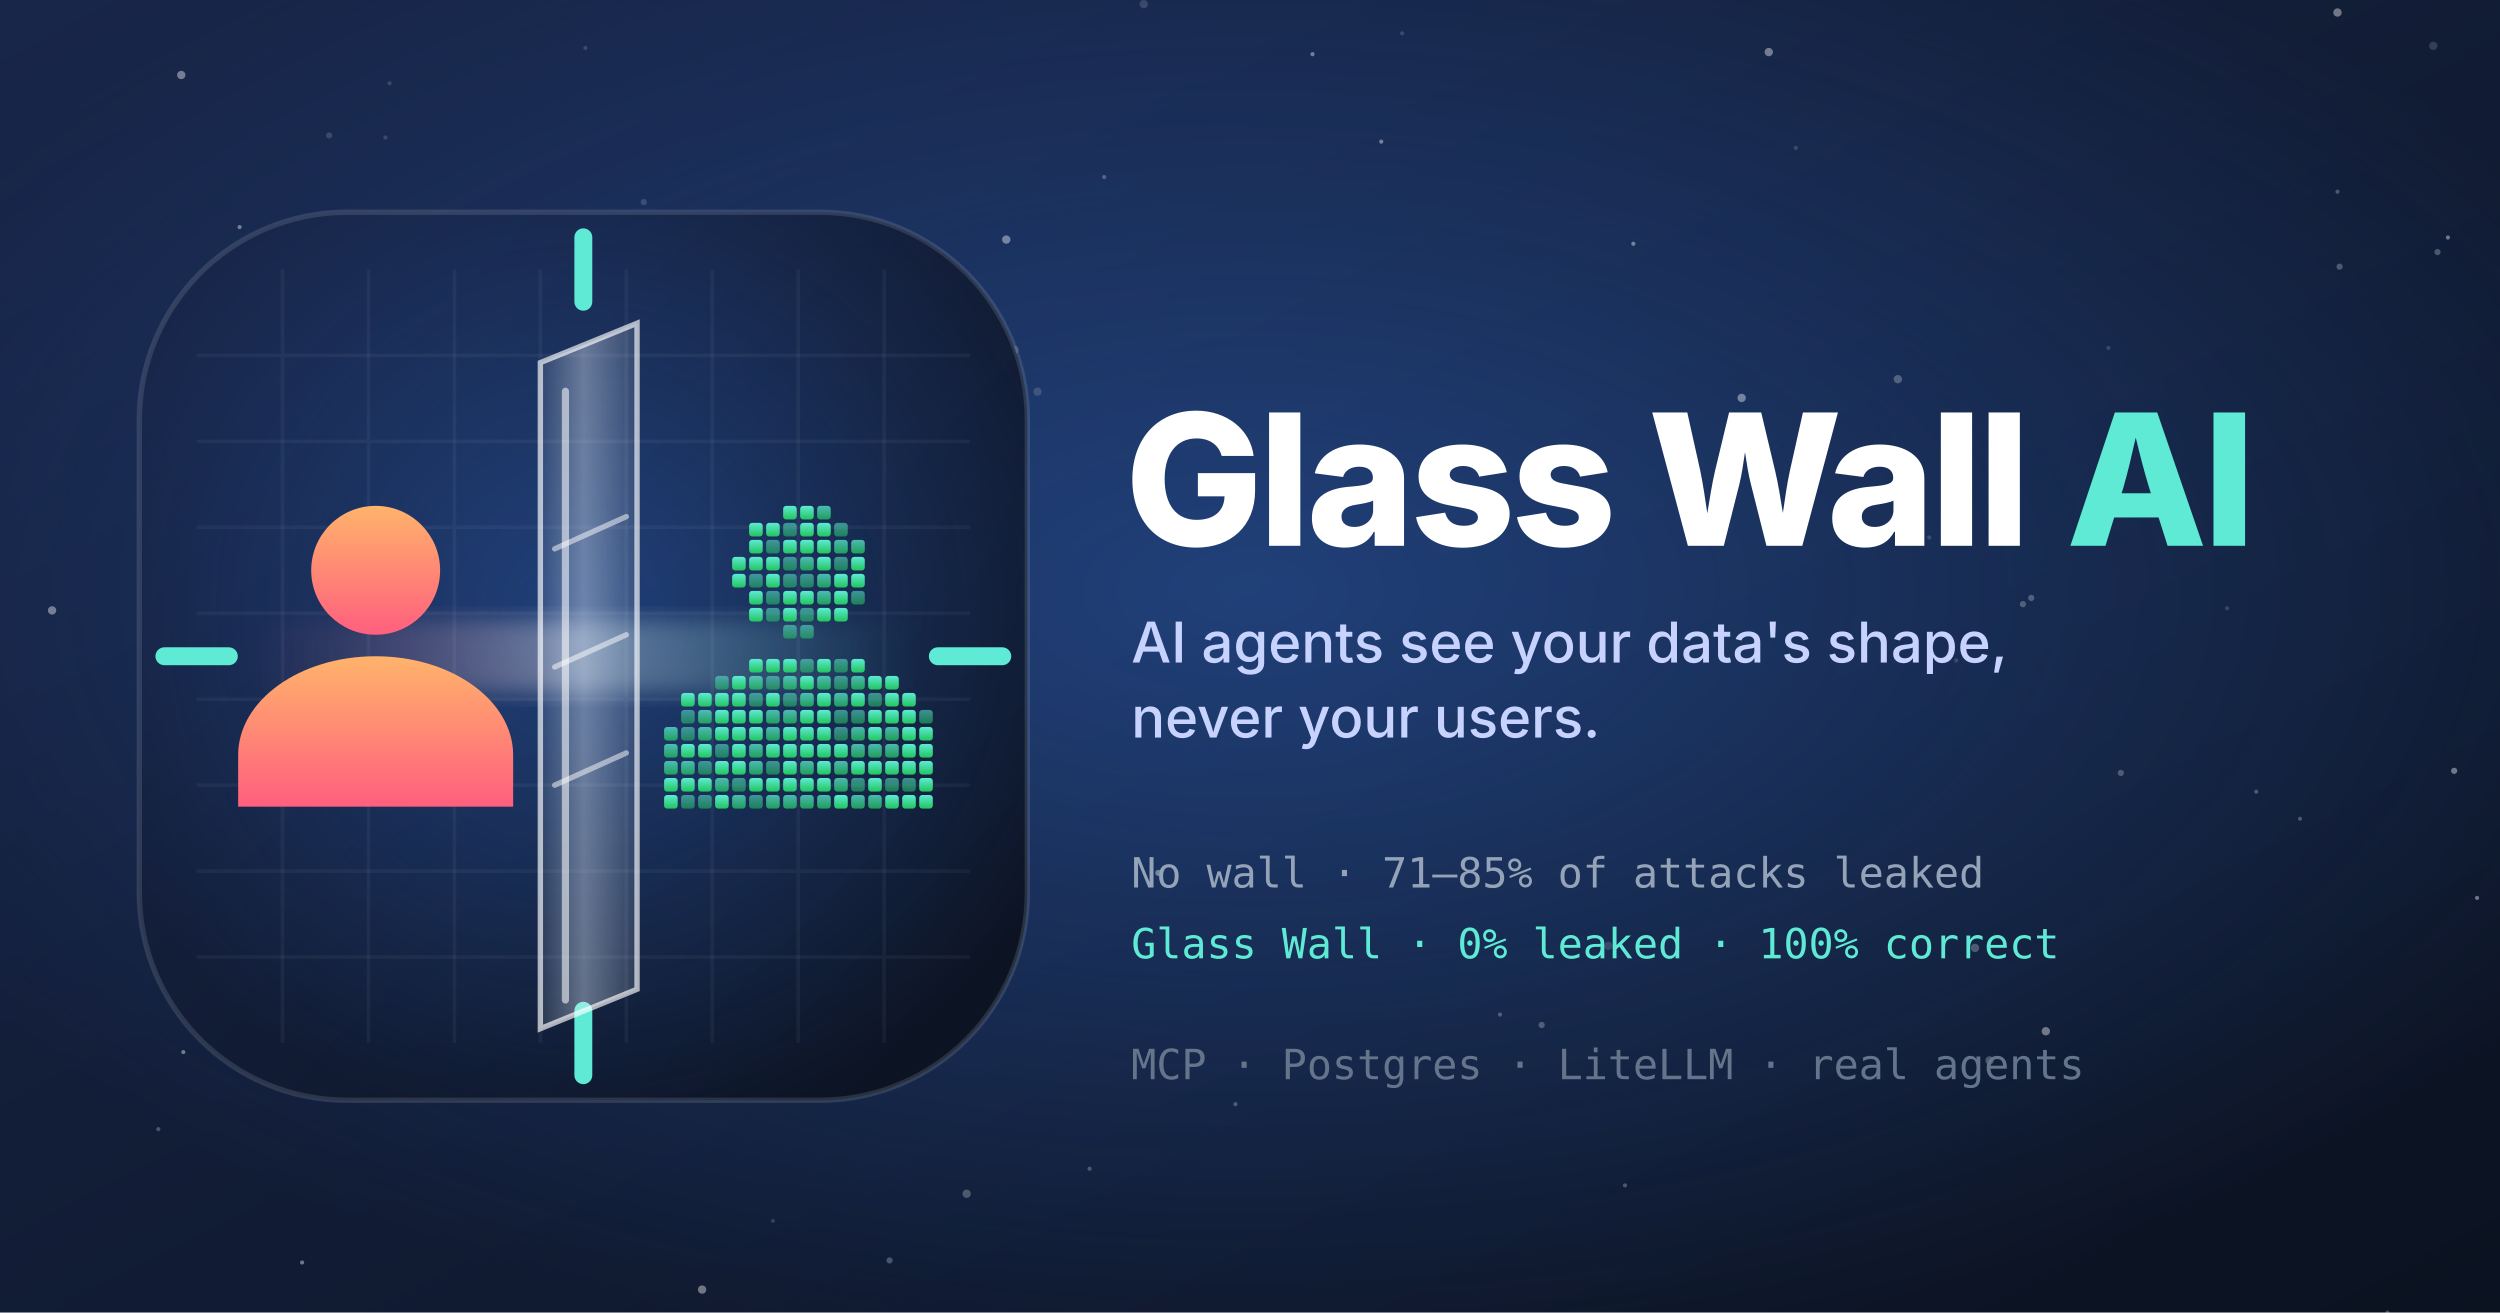
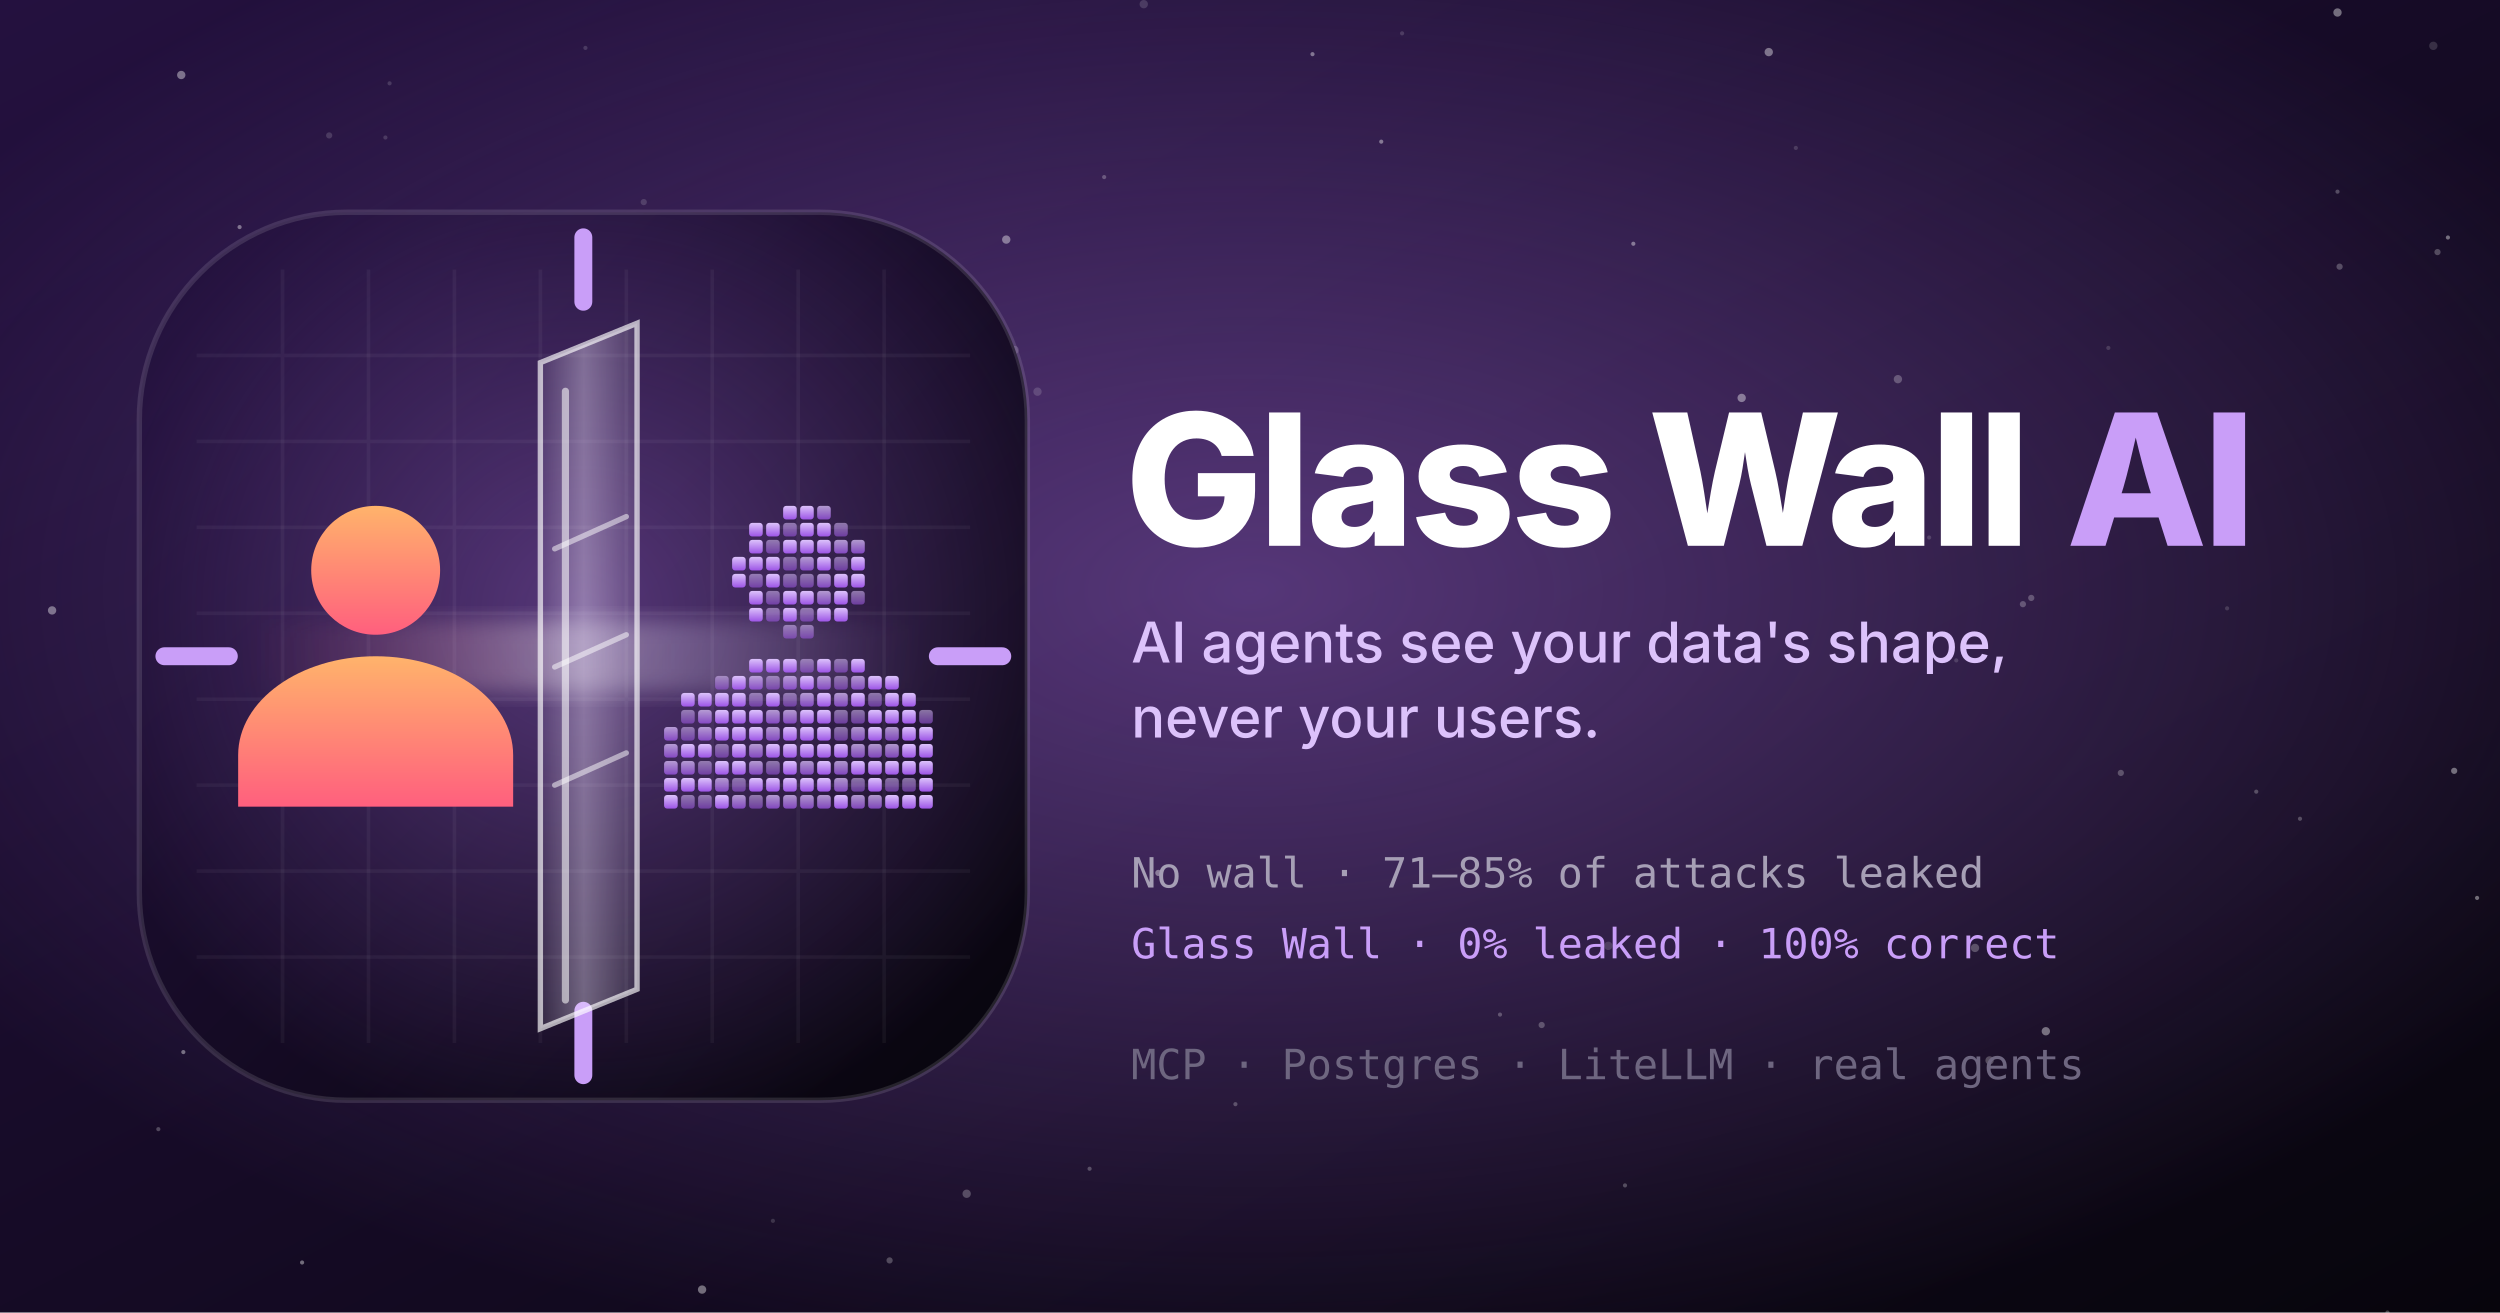
<svg xmlns="http://www.w3.org/2000/svg" viewBox="0 0 1200 630" width="1200" height="630">
  <defs>
    <linearGradient id="bg" x1="0" y1="0" x2="1" y2="1">
-       <stop offset="0" stop-color="#18264a" />
-       <stop offset="1" stop-color="#0b1220" />
+       <stop offset="0" stop-color="#24113f" />
+       <stop offset="1" stop-color="#07050c" />
    </linearGradient>
    <radialGradient id="glow" cx="0.5" cy="0.45" r="0.6">
-       <stop offset="0" stop-color="#3b82f6" stop-opacity="0.35" />
-       <stop offset="1" stop-color="#3b82f6" stop-opacity="0" />
+       <stop offset="0" stop-color="#b577f3" stop-opacity="0.40" />
+       <stop offset="1" stop-color="#b577f3" stop-opacity="0" />
    </radialGradient>
    <linearGradient id="warm" x1="0" y1="0" x2="0" y2="1">
      <stop offset="0" stop-color="#ffb36b" />
      <stop offset="1" stop-color="#ff5f7e" />
    </linearGradient>
    <linearGradient id="tok" x1="0" y1="0" x2="0" y2="1">
-       <stop offset="0" stop-color="#5eead4" />
-       <stop offset="1" stop-color="#22c55e" />
+       <stop offset="0" stop-color="#dcc2fb" />
+       <stop offset="1" stop-color="#9d55e6" />
    </linearGradient>
    <linearGradient id="glass" x1="0" y1="0" x2="1" y2="0">
-       <stop offset="0" stop-color="#e8f3ff" stop-opacity="0.10" />
-       <stop offset="0.45" stop-color="#e8f3ff" stop-opacity="0.38" />
-       <stop offset="1" stop-color="#e8f3ff" stop-opacity="0.12" />
+       <stop offset="0" stop-color="#f3e8ff" stop-opacity="0.10" />
+       <stop offset="0.45" stop-color="#f3e8ff" stop-opacity="0.38" />
+       <stop offset="1" stop-color="#f3e8ff" stop-opacity="0.12" />
    </linearGradient>
    <linearGradient id="beam" x1="0" y1="0" x2="1" y2="0">
      <stop offset="0" stop-color="#ff5f7e" stop-opacity="0" />
      <stop offset="0.48" stop-color="#ffffff" stop-opacity="0.35" />
-       <stop offset="1" stop-color="#5eead4" stop-opacity="0" />
+       <stop offset="1" stop-color="#dcc2fb" stop-opacity="0" />
    </linearGradient>
    <filter id="soft" x="-20%" y="-20%" width="140%" height="140%">
      <feGaussianBlur stdDeviation="6" />
    </filter>
  </defs>
  <rect width="1200" height="630" fill="url(#bg)" />
  <rect width="1200" height="630" fill="url(#glow)" />
  <circle cx="275" cy="331" r="1" fill="#ffffff" opacity="0.4" />
  <circle cx="115" cy="109" r="1" fill="#ffffff" opacity="0.4" />
  <circle cx="487" cy="168" r="2" fill="#ffffff" opacity="0.15" />
  <circle cx="483" cy="115" r="2" fill="#ffffff" opacity="0.4" />
  <circle cx="523" cy="561" r="1" fill="#ffffff" opacity="0.25" />
  <circle cx="1175" cy="114" r="1" fill="#ffffff" opacity="0.4" />
  <circle cx="663" cy="68" r="1" fill="#ffffff" opacity="0.4" />
  <circle cx="464" cy="573" r="2" fill="#ffffff" opacity="0.25" />
  <circle cx="948" cy="455" r="2" fill="#ffffff" opacity="0.25" />
  <circle cx="1170" cy="121" r="1.5" fill="#ffffff" opacity="0.25" />
  <circle cx="926" cy="258" r="1" fill="#ffffff" opacity="0.15" />
  <circle cx="971" cy="290" r="1.5" fill="#ffffff" opacity="0.25" />
  <circle cx="530" cy="85" r="1" fill="#ffffff" opacity="0.25" />
  <circle cx="218" cy="364" r="1" fill="#ffffff" opacity="0.15" />
  <circle cx="427" cy="605" r="1.5" fill="#ffffff" opacity="0.25" />
  <circle cx="740" cy="492" r="1.5" fill="#ffffff" opacity="0.25" />
  <circle cx="1069" cy="292" r="1" fill="#ffffff" opacity="0.15" />
  <circle cx="371" cy="586" r="1" fill="#ffffff" opacity="0.15" />
  <circle cx="88" cy="505" r="1" fill="#ffffff" opacity="0.4" />
  <circle cx="309" cy="97" r="1.5" fill="#ffffff" opacity="0.15" />
  <circle cx="337" cy="619" r="2" fill="#ffffff" opacity="0.4" />
  <circle cx="287" cy="208" r="1" fill="#ffffff" opacity="0.25" />
  <circle cx="593" cy="530" r="1" fill="#ffffff" opacity="0.25" />
  <circle cx="784" cy="117" r="1" fill="#ffffff" opacity="0.4" />
  <circle cx="772" cy="454" r="2" fill="#ffffff" opacity="0.15" />
  <circle cx="415" cy="462" r="1" fill="#ffffff" opacity="0.4" />
  <circle cx="982" cy="495" r="2" fill="#ffffff" opacity="0.4" />
  <circle cx="231" cy="519" r="1.5" fill="#ffffff" opacity="0.15" />
  <circle cx="1122" cy="92" r="1" fill="#ffffff" opacity="0.25" />
  <circle cx="1104" cy="393" r="1" fill="#ffffff" opacity="0.25" />
  <circle cx="25" cy="293" r="2" fill="#ffffff" opacity="0.4" />
  <circle cx="158" cy="65" r="1.5" fill="#ffffff" opacity="0.15" />
  <circle cx="1168" cy="22" r="2" fill="#ffffff" opacity="0.15" />
  <circle cx="1083" cy="380" r="1" fill="#ffffff" opacity="0.25" />
  <circle cx="1123" cy="128" r="1.5" fill="#ffffff" opacity="0.25" />
  <circle cx="673" cy="16" r="1" fill="#ffffff" opacity="0.15" />
  <circle cx="187" cy="40" r="1" fill="#ffffff" opacity="0.15" />
  <circle cx="862" cy="71" r="1" fill="#ffffff" opacity="0.15" />
  <circle cx="429" cy="196" r="1" fill="#ffffff" opacity="0.4" />
  <circle cx="939" cy="317" r="1" fill="#ffffff" opacity="0.15" />
  <circle cx="780" cy="569" r="1" fill="#ffffff" opacity="0.25" />
  <circle cx="228" cy="180" r="1" fill="#ffffff" opacity="0.25" />
  <circle cx="78" cy="408" r="1.5" fill="#ffffff" opacity="0.15" />
  <circle cx="836" cy="191" r="2" fill="#ffffff" opacity="0.4" />
  <circle cx="556" cy="419" r="1.5" fill="#ffffff" opacity="0.4" />
  <circle cx="156" cy="429" r="1" fill="#ffffff" opacity="0.4" />
  <circle cx="720" cy="487" r="1" fill="#ffffff" opacity="0.25" />
  <circle cx="1122" cy="6" r="2" fill="#ffffff" opacity="0.4" />
  <circle cx="136" cy="192" r="1" fill="#ffffff" opacity="0.15" />
  <circle cx="1018" cy="371" r="1.5" fill="#ffffff" opacity="0.25" />
  <circle cx="498" cy="188" r="2" fill="#ffffff" opacity="0.15" />
  <circle cx="549" cy="2" r="2" fill="#ffffff" opacity="0.15" />
  <circle cx="442" cy="318" r="2" fill="#ffffff" opacity="0.25" />
  <circle cx="281" cy="23" r="1" fill="#ffffff" opacity="0.15" />
  <circle cx="185" cy="66" r="1" fill="#ffffff" opacity="0.15" />
  <circle cx="1146" cy="630" r="1" fill="#ffffff" opacity="0.25" />
  <circle cx="87" cy="36" r="2" fill="#ffffff" opacity="0.4" />
  <circle cx="1189" cy="431" r="1" fill="#ffffff" opacity="0.4" />
  <circle cx="459" cy="479" r="1" fill="#ffffff" opacity="0.25" />
  <circle cx="630" cy="26" r="1" fill="#ffffff" opacity="0.4" />
  <circle cx="1012" cy="167" r="1" fill="#ffffff" opacity="0.15" />
  <circle cx="1178" cy="370" r="1.5" fill="#ffffff" opacity="0.4" />
  <circle cx="911" cy="182" r="2" fill="#ffffff" opacity="0.25" />
  <circle cx="975" cy="287" r="1.5" fill="#ffffff" opacity="0.25" />
  <circle cx="849" cy="25" r="2" fill="#ffffff" opacity="0.4" />
  <circle cx="145" cy="606" r="1" fill="#ffffff" opacity="0.4" />
  <circle cx="153" cy="271" r="1" fill="#ffffff" opacity="0.15" />
  <circle cx="955" cy="509" r="2" fill="#ffffff" opacity="0.25" />
  <circle cx="76" cy="542" r="1" fill="#ffffff" opacity="0.25" />
  <g transform="translate(60 95) scale(0.859375)">
    <rect x="8" y="8" width="496" height="496" rx="116" fill="url(#bg)" />
    <rect x="8" y="8" width="496" height="496" rx="116" fill="url(#glow)" />
    <path d="M88 40V472M40 88H472" stroke="#ffffff" stroke-opacity="0.045" stroke-width="2" />
    <path d="M136 40V472M40 136H472" stroke="#ffffff" stroke-opacity="0.045" stroke-width="2" />
    <path d="M184 40V472M40 184H472" stroke="#ffffff" stroke-opacity="0.045" stroke-width="2" />
    <path d="M232 40V472M40 232H472" stroke="#ffffff" stroke-opacity="0.045" stroke-width="2" />
    <path d="M280 40V472M40 280H472" stroke="#ffffff" stroke-opacity="0.045" stroke-width="2" />
    <path d="M328 40V472M40 328H472" stroke="#ffffff" stroke-opacity="0.045" stroke-width="2" />
    <path d="M376 40V472M40 376H472" stroke="#ffffff" stroke-opacity="0.045" stroke-width="2" />
    <path d="M424 40V472M40 424H472" stroke="#ffffff" stroke-opacity="0.045" stroke-width="2" />
-     <g stroke="#5eead4" stroke-width="10" stroke-linecap="round">
+     <g stroke="#c99ef8" stroke-width="10" stroke-linecap="round">
      <path d="M256 22V58M256 454V490M22 256H58M454 256H490" />
    </g>
    <rect x="70" y="236" width="372" height="40" fill="url(#beam)" filter="url(#soft)" />
    <g fill="url(#warm)">
      <circle cx="140" cy="208.0" r="36.0" />
      <path d="M63.2,340.0 V311.2 A76.8,55.2 0 0 1 216.8,311.2 V340.0 Z" />
    </g>
    <g fill="url(#tok)">
      <rect x="367.6" y="172.0" width="7.6" height="7.6" rx="1.7" opacity="1" />
      <rect x="377.1" y="172.0" width="7.6" height="7.6" rx="1.7" opacity="1" />
      <rect x="386.6" y="172.0" width="7.6" height="7.6" rx="1.7" opacity="0.75" />
      <rect x="348.6" y="181.5" width="7.6" height="7.6" rx="1.7" opacity="1" />
      <rect x="358.1" y="181.5" width="7.6" height="7.6" rx="1.7" opacity="1" />
      <rect x="367.6" y="181.5" width="7.6" height="7.6" rx="1.7" opacity="0.55" />
      <rect x="377.1" y="181.5" width="7.6" height="7.6" rx="1.7" opacity="1" />
      <rect x="386.6" y="181.5" width="7.6" height="7.6" rx="1.7" opacity="1" />
      <rect x="396.1" y="181.5" width="7.6" height="7.6" rx="1.7" opacity="0.55" />
      <rect x="348.6" y="191.0" width="7.6" height="7.6" rx="1.7" opacity="1" />
      <rect x="358.1" y="191.0" width="7.6" height="7.6" rx="1.7" opacity="0.55" />
      <rect x="367.6" y="191.0" width="7.6" height="7.6" rx="1.7" opacity="1" />
      <rect x="377.1" y="191.0" width="7.6" height="7.6" rx="1.7" opacity="1" />
      <rect x="386.6" y="191.0" width="7.6" height="7.6" rx="1.7" opacity="1" />
      <rect x="396.1" y="191.0" width="7.6" height="7.6" rx="1.7" opacity="0.75" />
      <rect x="405.6" y="191.0" width="7.6" height="7.6" rx="1.7" opacity="0.75" />
      <rect x="339.1" y="200.5" width="7.6" height="7.6" rx="1.7" opacity="1" />
      <rect x="348.6" y="200.5" width="7.6" height="7.6" rx="1.7" opacity="1" />
      <rect x="358.1" y="200.5" width="7.6" height="7.6" rx="1.7" opacity="1" />
      <rect x="367.6" y="200.5" width="7.6" height="7.6" rx="1.7" opacity="0.55" />
      <rect x="377.1" y="200.5" width="7.6" height="7.6" rx="1.7" opacity="0.75" />
      <rect x="386.6" y="200.5" width="7.6" height="7.6" rx="1.7" opacity="1" />
      <rect x="396.1" y="200.5" width="7.6" height="7.6" rx="1.7" opacity="0.55" />
      <rect x="405.6" y="200.5" width="7.6" height="7.6" rx="1.7" opacity="1" />
      <rect x="339.1" y="210.0" width="7.6" height="7.6" rx="1.7" opacity="1" />
      <rect x="348.6" y="210.0" width="7.6" height="7.6" rx="1.7" opacity="0.55" />
      <rect x="358.1" y="210.0" width="7.6" height="7.6" rx="1.7" opacity="1" />
      <rect x="367.6" y="210.0" width="7.6" height="7.6" rx="1.7" opacity="0.55" />
      <rect x="377.1" y="210.0" width="7.6" height="7.6" rx="1.7" opacity="0.55" />
      <rect x="386.6" y="210.0" width="7.6" height="7.6" rx="1.7" opacity="0.75" />
      <rect x="396.1" y="210.0" width="7.6" height="7.6" rx="1.7" opacity="1" />
      <rect x="405.6" y="210.0" width="7.6" height="7.6" rx="1.7" opacity="1" />
      <rect x="348.6" y="219.5" width="7.6" height="7.6" rx="1.7" opacity="1" />
      <rect x="358.1" y="219.5" width="7.6" height="7.6" rx="1.7" opacity="0.55" />
      <rect x="367.6" y="219.5" width="7.6" height="7.6" rx="1.7" opacity="1" />
      <rect x="377.1" y="219.5" width="7.6" height="7.6" rx="1.7" opacity="1" />
      <rect x="386.6" y="219.5" width="7.6" height="7.6" rx="1.7" opacity="0.75" />
      <rect x="396.1" y="219.5" width="7.6" height="7.6" rx="1.7" opacity="1" />
      <rect x="405.6" y="219.5" width="7.6" height="7.6" rx="1.7" opacity="0.55" />
      <rect x="348.6" y="229.0" width="7.6" height="7.6" rx="1.7" opacity="1" />
      <rect x="358.1" y="229.0" width="7.6" height="7.6" rx="1.7" opacity="0.55" />
      <rect x="367.6" y="229.0" width="7.6" height="7.6" rx="1.7" opacity="1" />
      <rect x="377.1" y="229.0" width="7.6" height="7.6" rx="1.7" opacity="0.55" />
      <rect x="386.6" y="229.0" width="7.6" height="7.6" rx="1.7" opacity="1" />
      <rect x="396.1" y="229.0" width="7.6" height="7.6" rx="1.7" opacity="1" />
      <rect x="367.6" y="238.5" width="7.6" height="7.6" rx="1.7" opacity="0.55" />
      <rect x="377.1" y="238.5" width="7.6" height="7.6" rx="1.7" opacity="0.55" />
      <rect x="348.6" y="257.5" width="7.6" height="7.6" rx="1.7" opacity="1" />
      <rect x="358.1" y="257.5" width="7.6" height="7.6" rx="1.7" opacity="1" />
      <rect x="367.6" y="257.5" width="7.6" height="7.6" rx="1.7" opacity="1" />
      <rect x="377.1" y="257.5" width="7.6" height="7.6" rx="1.7" opacity="0.55" />
      <rect x="386.6" y="257.5" width="7.6" height="7.6" rx="1.7" opacity="1" />
      <rect x="396.1" y="257.5" width="7.6" height="7.6" rx="1.7" opacity="0.55" />
      <rect x="405.6" y="257.5" width="7.6" height="7.6" rx="1.7" opacity="1" />
      <rect x="329.6" y="267.0" width="7.6" height="7.6" rx="1.7" opacity="0.55" />
      <rect x="339.1" y="267.0" width="7.6" height="7.6" rx="1.7" opacity="1" />
      <rect x="348.6" y="267.0" width="7.6" height="7.6" rx="1.7" opacity="0.75" />
      <rect x="358.1" y="267.0" width="7.6" height="7.6" rx="1.7" opacity="0.55" />
      <rect x="367.6" y="267.0" width="7.6" height="7.6" rx="1.7" opacity="0.75" />
      <rect x="377.1" y="267.0" width="7.6" height="7.6" rx="1.7" opacity="1" />
      <rect x="386.6" y="267.0" width="7.6" height="7.6" rx="1.7" opacity="0.75" />
      <rect x="396.1" y="267.0" width="7.6" height="7.6" rx="1.7" opacity="0.55" />
      <rect x="405.6" y="267.0" width="7.6" height="7.6" rx="1.7" opacity="0.75" />
      <rect x="415.1" y="267.0" width="7.6" height="7.6" rx="1.7" opacity="1" />
      <rect x="424.6" y="267.0" width="7.6" height="7.6" rx="1.7" opacity="1" />
      <rect x="310.6" y="276.5" width="7.6" height="7.6" rx="1.7" opacity="1" />
      <rect x="320.1" y="276.5" width="7.6" height="7.6" rx="1.7" opacity="1" />
      <rect x="329.6" y="276.5" width="7.6" height="7.6" rx="1.7" opacity="1" />
      <rect x="339.1" y="276.5" width="7.6" height="7.6" rx="1.7" opacity="1" />
      <rect x="348.6" y="276.5" width="7.6" height="7.6" rx="1.7" opacity="0.55" />
      <rect x="358.1" y="276.5" width="7.6" height="7.6" rx="1.7" opacity="1" />
      <rect x="367.6" y="276.5" width="7.6" height="7.6" rx="1.7" opacity="0.55" />
      <rect x="377.1" y="276.5" width="7.6" height="7.6" rx="1.7" opacity="0.75" />
      <rect x="386.6" y="276.5" width="7.6" height="7.6" rx="1.7" opacity="1" />
      <rect x="396.1" y="276.5" width="7.6" height="7.6" rx="1.7" opacity="0.75" />
      <rect x="405.6" y="276.5" width="7.6" height="7.6" rx="1.7" opacity="1" />
      <rect x="415.1" y="276.5" width="7.6" height="7.6" rx="1.7" opacity="0.55" />
      <rect x="424.6" y="276.5" width="7.6" height="7.6" rx="1.7" opacity="1" />
      <rect x="434.1" y="276.5" width="7.6" height="7.6" rx="1.7" opacity="1" />
      <rect x="310.6" y="286.0" width="7.6" height="7.6" rx="1.7" opacity="0.55" />
      <rect x="320.1" y="286.0" width="7.6" height="7.6" rx="1.7" opacity="0.75" />
      <rect x="329.6" y="286.0" width="7.6" height="7.6" rx="1.7" opacity="1" />
      <rect x="339.1" y="286.0" width="7.6" height="7.6" rx="1.7" opacity="1" />
      <rect x="348.6" y="286.0" width="7.6" height="7.6" rx="1.7" opacity="1" />
      <rect x="358.1" y="286.0" width="7.6" height="7.6" rx="1.7" opacity="0.75" />
      <rect x="367.6" y="286.0" width="7.6" height="7.6" rx="1.7" opacity="0.75" />
      <rect x="377.1" y="286.0" width="7.6" height="7.6" rx="1.7" opacity="1" />
      <rect x="386.6" y="286.0" width="7.6" height="7.6" rx="1.7" opacity="1" />
      <rect x="396.1" y="286.0" width="7.6" height="7.6" rx="1.7" opacity="0.55" />
      <rect x="405.6" y="286.0" width="7.6" height="7.6" rx="1.7" opacity="0.55" />
      <rect x="415.1" y="286.0" width="7.6" height="7.6" rx="1.7" opacity="1" />
      <rect x="424.6" y="286.0" width="7.6" height="7.6" rx="1.7" opacity="1" />
      <rect x="434.1" y="286.0" width="7.6" height="7.6" rx="1.7" opacity="1" />
      <rect x="443.6" y="286.0" width="7.6" height="7.6" rx="1.7" opacity="0.55" />
      <rect x="301.1" y="295.5" width="7.6" height="7.6" rx="1.7" opacity="0.75" />
      <rect x="310.6" y="295.5" width="7.6" height="7.6" rx="1.7" opacity="0.55" />
      <rect x="320.1" y="295.5" width="7.6" height="7.6" rx="1.7" opacity="0.75" />
      <rect x="329.6" y="295.5" width="7.6" height="7.6" rx="1.7" opacity="1" />
      <rect x="339.1" y="295.5" width="7.6" height="7.6" rx="1.7" opacity="1" />
      <rect x="348.6" y="295.5" width="7.6" height="7.6" rx="1.7" opacity="1" />
      <rect x="358.1" y="295.5" width="7.6" height="7.6" rx="1.7" opacity="0.75" />
      <rect x="367.6" y="295.5" width="7.6" height="7.6" rx="1.7" opacity="1" />
      <rect x="377.1" y="295.5" width="7.6" height="7.6" rx="1.7" opacity="1" />
      <rect x="386.6" y="295.5" width="7.6" height="7.6" rx="1.7" opacity="1" />
      <rect x="396.1" y="295.5" width="7.6" height="7.6" rx="1.7" opacity="0.55" />
      <rect x="405.6" y="295.5" width="7.6" height="7.6" rx="1.7" opacity="0.75" />
      <rect x="415.1" y="295.5" width="7.6" height="7.6" rx="1.7" opacity="1" />
      <rect x="424.6" y="295.5" width="7.6" height="7.6" rx="1.7" opacity="0.75" />
      <rect x="434.1" y="295.5" width="7.6" height="7.6" rx="1.7" opacity="1" />
      <rect x="443.6" y="295.5" width="7.6" height="7.6" rx="1.7" opacity="1" />
      <rect x="301.1" y="305.0" width="7.6" height="7.6" rx="1.7" opacity="0.75" />
      <rect x="310.6" y="305.0" width="7.6" height="7.6" rx="1.7" opacity="1" />
      <rect x="320.1" y="305.0" width="7.6" height="7.6" rx="1.7" opacity="1" />
      <rect x="329.6" y="305.0" width="7.6" height="7.6" rx="1.7" opacity="0.55" />
      <rect x="339.1" y="305.0" width="7.6" height="7.6" rx="1.7" opacity="1" />
      <rect x="348.6" y="305.0" width="7.6" height="7.6" rx="1.7" opacity="0.75" />
      <rect x="358.1" y="305.0" width="7.6" height="7.6" rx="1.7" opacity="1" />
      <rect x="367.6" y="305.0" width="7.6" height="7.6" rx="1.7" opacity="1" />
      <rect x="377.1" y="305.0" width="7.6" height="7.6" rx="1.7" opacity="1" />
      <rect x="386.6" y="305.0" width="7.6" height="7.6" rx="1.7" opacity="1" />
      <rect x="396.1" y="305.0" width="7.6" height="7.6" rx="1.7" opacity="1" />
      <rect x="405.6" y="305.0" width="7.6" height="7.6" rx="1.7" opacity="0.75" />
      <rect x="415.1" y="305.0" width="7.6" height="7.6" rx="1.7" opacity="0.75" />
      <rect x="424.6" y="305.0" width="7.6" height="7.6" rx="1.7" opacity="0.75" />
      <rect x="434.1" y="305.0" width="7.6" height="7.6" rx="1.7" opacity="1" />
      <rect x="443.6" y="305.0" width="7.6" height="7.6" rx="1.7" opacity="1" />
      <rect x="301.1" y="314.5" width="7.6" height="7.6" rx="1.7" opacity="0.75" />
      <rect x="310.6" y="314.5" width="7.6" height="7.6" rx="1.7" opacity="0.75" />
      <rect x="320.1" y="314.5" width="7.6" height="7.6" rx="1.7" opacity="0.55" />
      <rect x="329.6" y="314.5" width="7.6" height="7.6" rx="1.7" opacity="1" />
      <rect x="339.1" y="314.5" width="7.6" height="7.6" rx="1.7" opacity="1" />
      <rect x="348.6" y="314.5" width="7.6" height="7.6" rx="1.7" opacity="0.75" />
      <rect x="358.1" y="314.5" width="7.6" height="7.6" rx="1.7" opacity="0.55" />
      <rect x="367.6" y="314.5" width="7.6" height="7.6" rx="1.7" opacity="1" />
      <rect x="377.1" y="314.5" width="7.6" height="7.6" rx="1.7" opacity="0.75" />
      <rect x="386.6" y="314.5" width="7.6" height="7.6" rx="1.7" opacity="1" />
      <rect x="396.1" y="314.5" width="7.6" height="7.6" rx="1.7" opacity="0.75" />
      <rect x="405.6" y="314.5" width="7.6" height="7.6" rx="1.7" opacity="1" />
      <rect x="415.1" y="314.5" width="7.6" height="7.6" rx="1.7" opacity="1" />
      <rect x="424.6" y="314.5" width="7.6" height="7.6" rx="1.7" opacity="1" />
      <rect x="434.1" y="314.5" width="7.6" height="7.6" rx="1.7" opacity="1" />
      <rect x="443.6" y="314.5" width="7.6" height="7.6" rx="1.7" opacity="1" />
      <rect x="301.1" y="324.0" width="7.6" height="7.6" rx="1.7" opacity="1" />
      <rect x="310.6" y="324.0" width="7.6" height="7.6" rx="1.7" opacity="1" />
      <rect x="320.1" y="324.0" width="7.6" height="7.6" rx="1.7" opacity="1" />
      <rect x="329.6" y="324.0" width="7.6" height="7.6" rx="1.7" opacity="0.75" />
      <rect x="339.1" y="324.0" width="7.6" height="7.6" rx="1.7" opacity="0.55" />
      <rect x="348.6" y="324.0" width="7.6" height="7.6" rx="1.7" opacity="1" />
      <rect x="358.1" y="324.0" width="7.6" height="7.6" rx="1.7" opacity="1" />
      <rect x="367.6" y="324.0" width="7.6" height="7.6" rx="1.7" opacity="1" />
      <rect x="377.1" y="324.0" width="7.6" height="7.6" rx="1.7" opacity="1" />
      <rect x="386.6" y="324.0" width="7.6" height="7.6" rx="1.7" opacity="1" />
      <rect x="396.1" y="324.0" width="7.6" height="7.6" rx="1.7" opacity="0.75" />
      <rect x="405.6" y="324.0" width="7.6" height="7.6" rx="1.7" opacity="0.55" />
      <rect x="415.1" y="324.0" width="7.6" height="7.6" rx="1.7" opacity="1" />
      <rect x="424.6" y="324.0" width="7.6" height="7.6" rx="1.7" opacity="0.55" />
      <rect x="434.1" y="324.0" width="7.6" height="7.6" rx="1.7" opacity="0.55" />
      <rect x="443.6" y="324.0" width="7.6" height="7.6" rx="1.7" opacity="1" />
      <rect x="301.1" y="333.5" width="7.6" height="7.6" rx="1.7" opacity="1" />
      <rect x="310.6" y="333.5" width="7.6" height="7.6" rx="1.7" opacity="0.55" />
      <rect x="320.1" y="333.5" width="7.6" height="7.6" rx="1.7" opacity="0.55" />
      <rect x="329.6" y="333.5" width="7.6" height="7.6" rx="1.7" opacity="1" />
      <rect x="339.1" y="333.5" width="7.6" height="7.6" rx="1.7" opacity="0.75" />
      <rect x="348.6" y="333.5" width="7.6" height="7.6" rx="1.7" opacity="0.55" />
      <rect x="358.1" y="333.5" width="7.6" height="7.6" rx="1.7" opacity="0.75" />
      <rect x="367.6" y="333.5" width="7.6" height="7.6" rx="1.7" opacity="0.75" />
      <rect x="377.1" y="333.5" width="7.6" height="7.6" rx="1.7" opacity="0.75" />
      <rect x="386.6" y="333.5" width="7.6" height="7.6" rx="1.7" opacity="0.75" />
      <rect x="396.1" y="333.5" width="7.6" height="7.6" rx="1.7" opacity="1" />
      <rect x="405.6" y="333.5" width="7.6" height="7.6" rx="1.7" opacity="0.75" />
      <rect x="415.1" y="333.5" width="7.6" height="7.6" rx="1.7" opacity="0.75" />
      <rect x="424.6" y="333.5" width="7.6" height="7.6" rx="1.7" opacity="1" />
      <rect x="434.1" y="333.5" width="7.6" height="7.6" rx="1.7" opacity="1" />
      <rect x="443.6" y="333.5" width="7.6" height="7.6" rx="1.7" opacity="1" />
    </g>
    <g>
      <polygon points="232,92 286,70 286,442 232,464" fill="url(#glass)" stroke="#ffffff" stroke-opacity="0.65" stroke-width="3" />
      <path d="M246 108 V448" stroke="#ffffff" stroke-opacity="0.55" stroke-width="4" stroke-linecap="round" />
      <g stroke="#ffffff" stroke-opacity="0.5" stroke-width="3" stroke-linecap="round">
        <path d="M240 196 L280 178M240 262 L280 244M240 328 L280 310" />
      </g>
    </g>
    <rect x="8" y="8" width="496" height="496" rx="116" fill="none" stroke="#ffffff" stroke-opacity="0.12" stroke-width="3" />
  </g>
-   <text x="540" y="262" font-family="Inter, Segoe UI, system-ui, sans-serif" font-size="88" font-weight="800" fill="#ffffff" letter-spacing="-2">Glass Wall <tspan fill="#5eead4">AI</tspan>
+   <text x="540" y="262" font-family="Inter, Segoe UI, system-ui, sans-serif" font-size="88" font-weight="800" fill="#ffffff" letter-spacing="-2">Glass Wall <tspan fill="#c99ef8">AI</tspan>
  </text>
-   <text x="543" y="318" font-family="Inter, Segoe UI, system-ui, sans-serif" font-size="27" font-weight="500" fill="#c7d2fe">AI agents see your data's shape,</text>
-   <text x="543" y="354" font-family="Inter, Segoe UI, system-ui, sans-serif" font-size="27" font-weight="500" fill="#c7d2fe">never your users.</text>
-   <g font-family="JetBrains Mono, Consolas, monospace" font-size="20" fill="#94a3b8">
+   <text x="543" y="318" font-family="Inter, Segoe UI, system-ui, sans-serif" font-size="27" font-weight="500" fill="#dcc2fb">AI agents see your data's shape,</text>
+   <text x="543" y="354" font-family="Inter, Segoe UI, system-ui, sans-serif" font-size="27" font-weight="500" fill="#dcc2fb">never your users.</text>
+   <g font-family="JetBrains Mono, Consolas, monospace" font-size="20" fill="#a69fb5">
    <text x="543" y="426">No wall    · 71–85% of attacks leaked</text>
-     <text x="543" y="460" fill="#5eead4">Glass Wall · 0% leaked · 100% correct</text>
-     <text x="543" y="518" fill="#64748b">MCP · Postgres · LiteLLM · real agents</text>
+     <text x="543" y="460" fill="#c99ef8">Glass Wall · 0% leaked · 100% correct</text>
+     <text x="543" y="518" fill="#6e6680">MCP · Postgres · LiteLLM · real agents</text>
  </g>
</svg>
